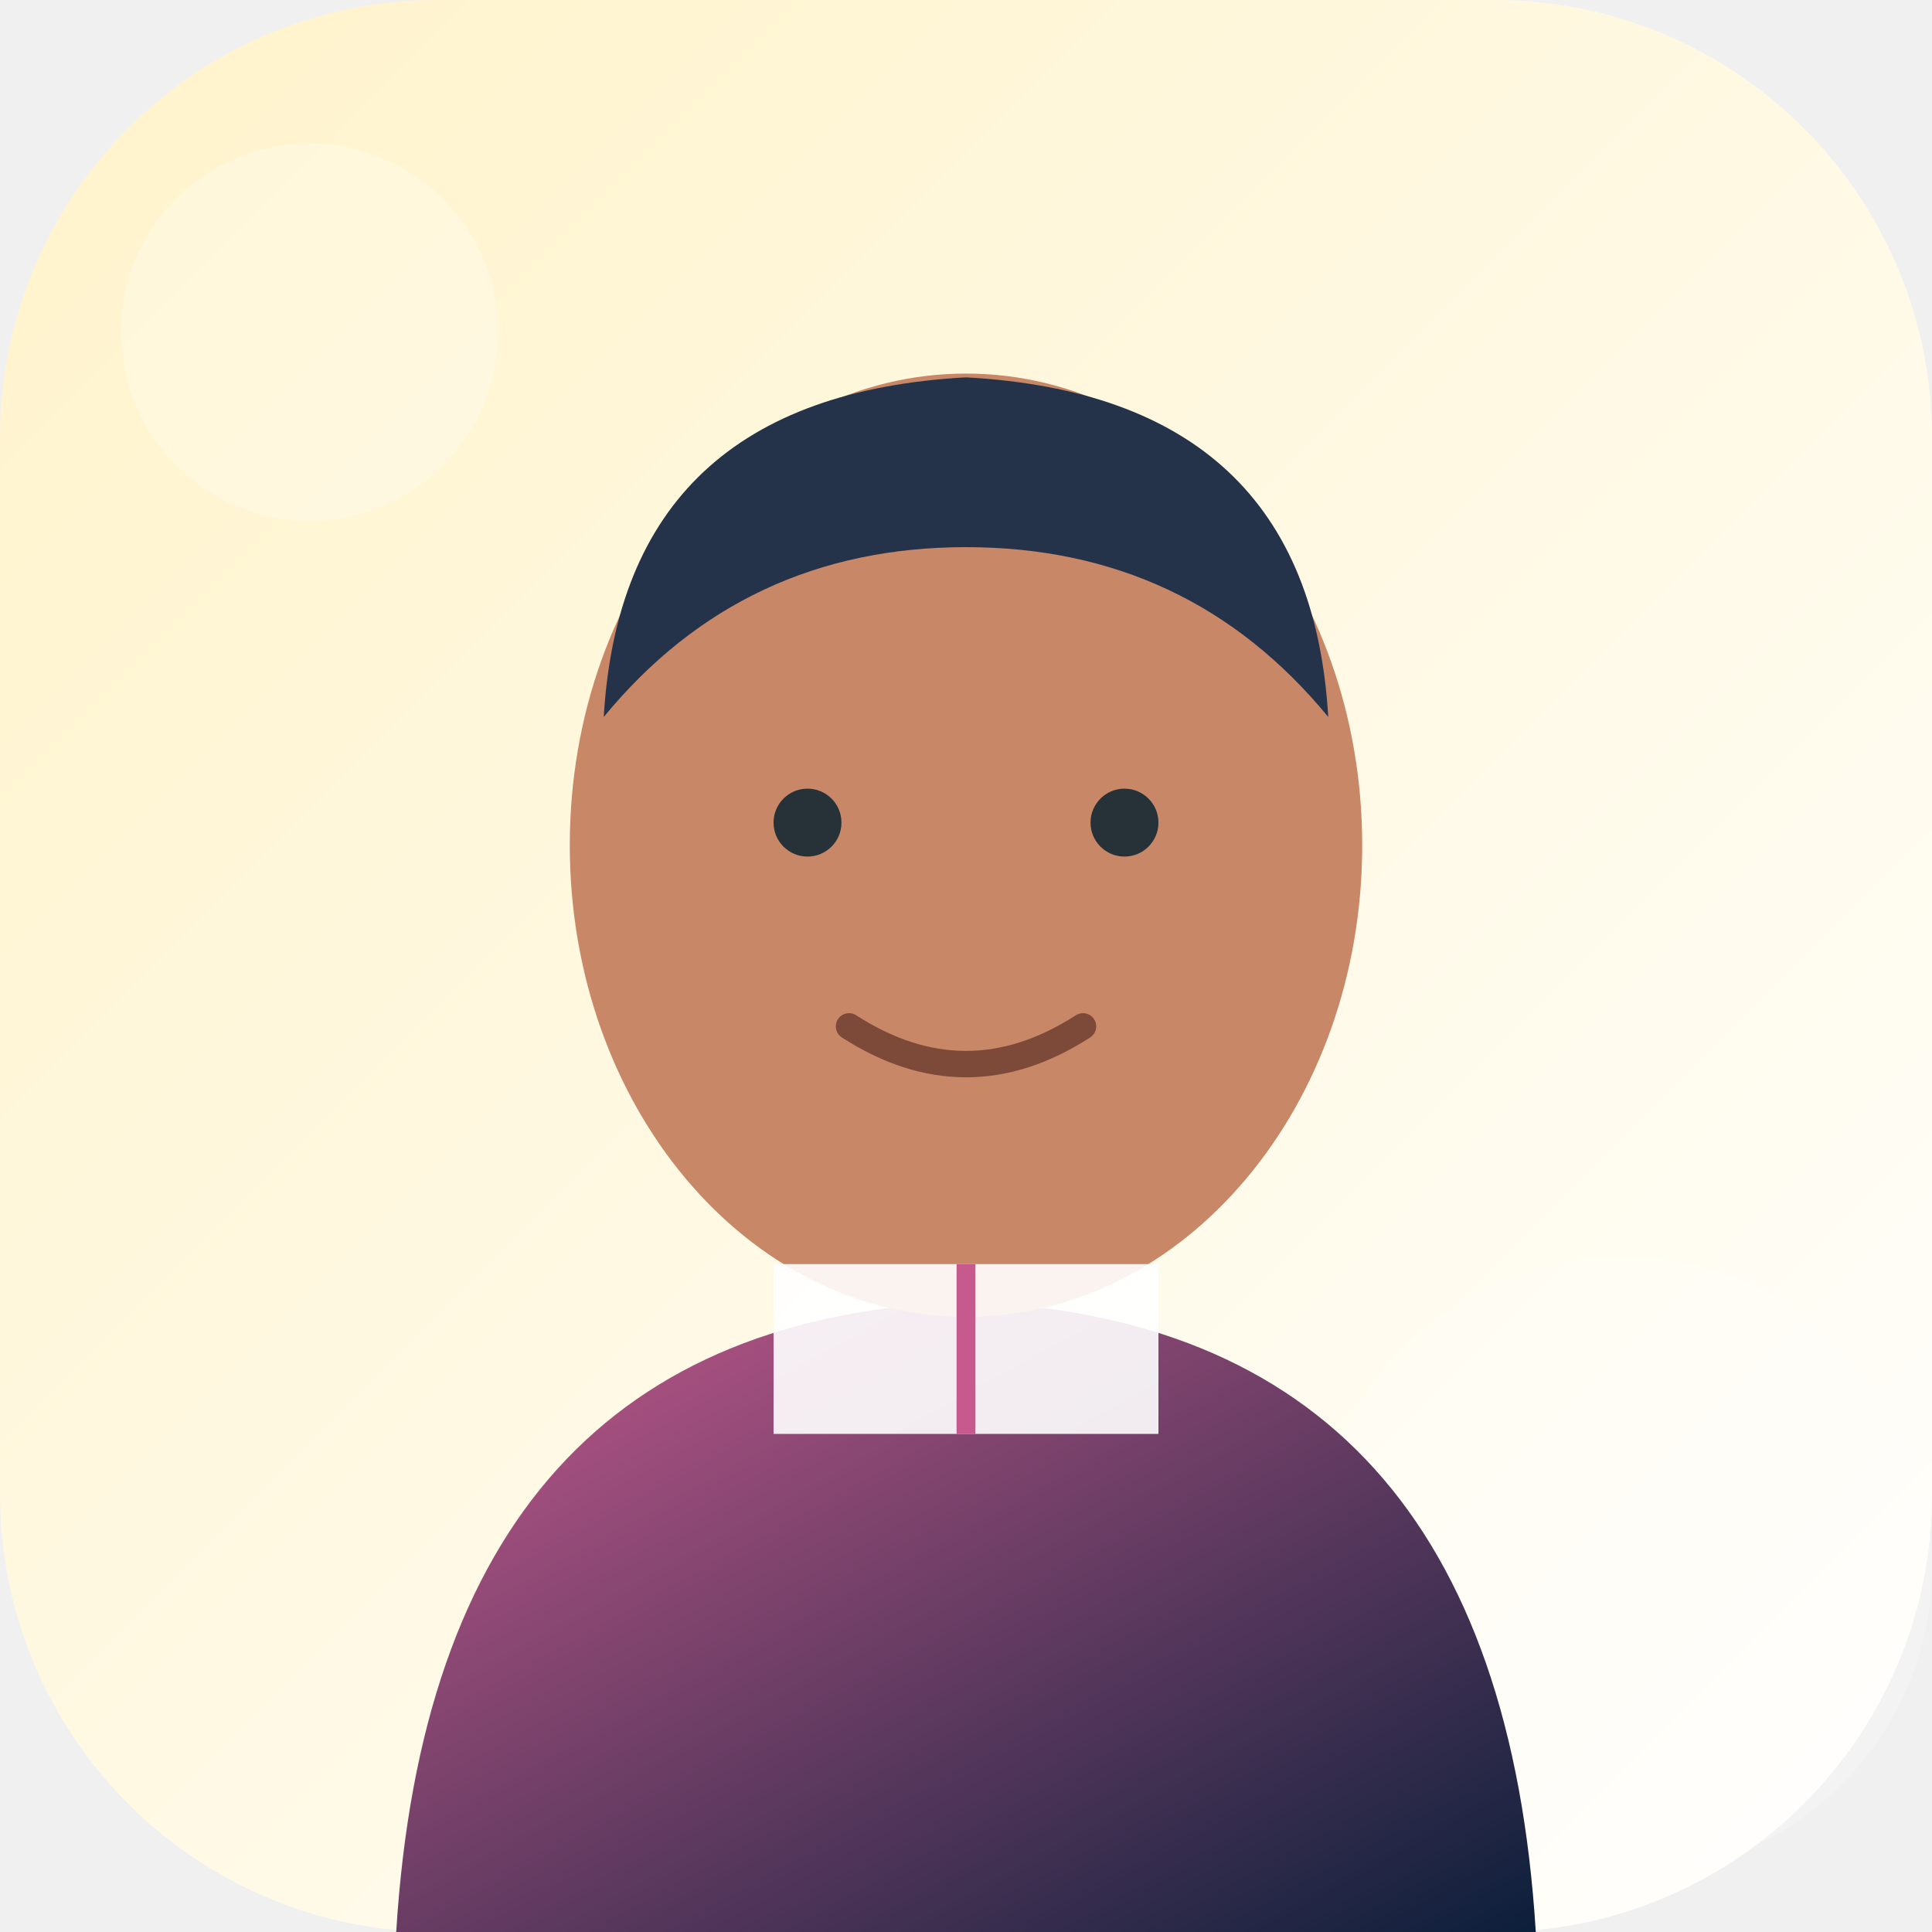
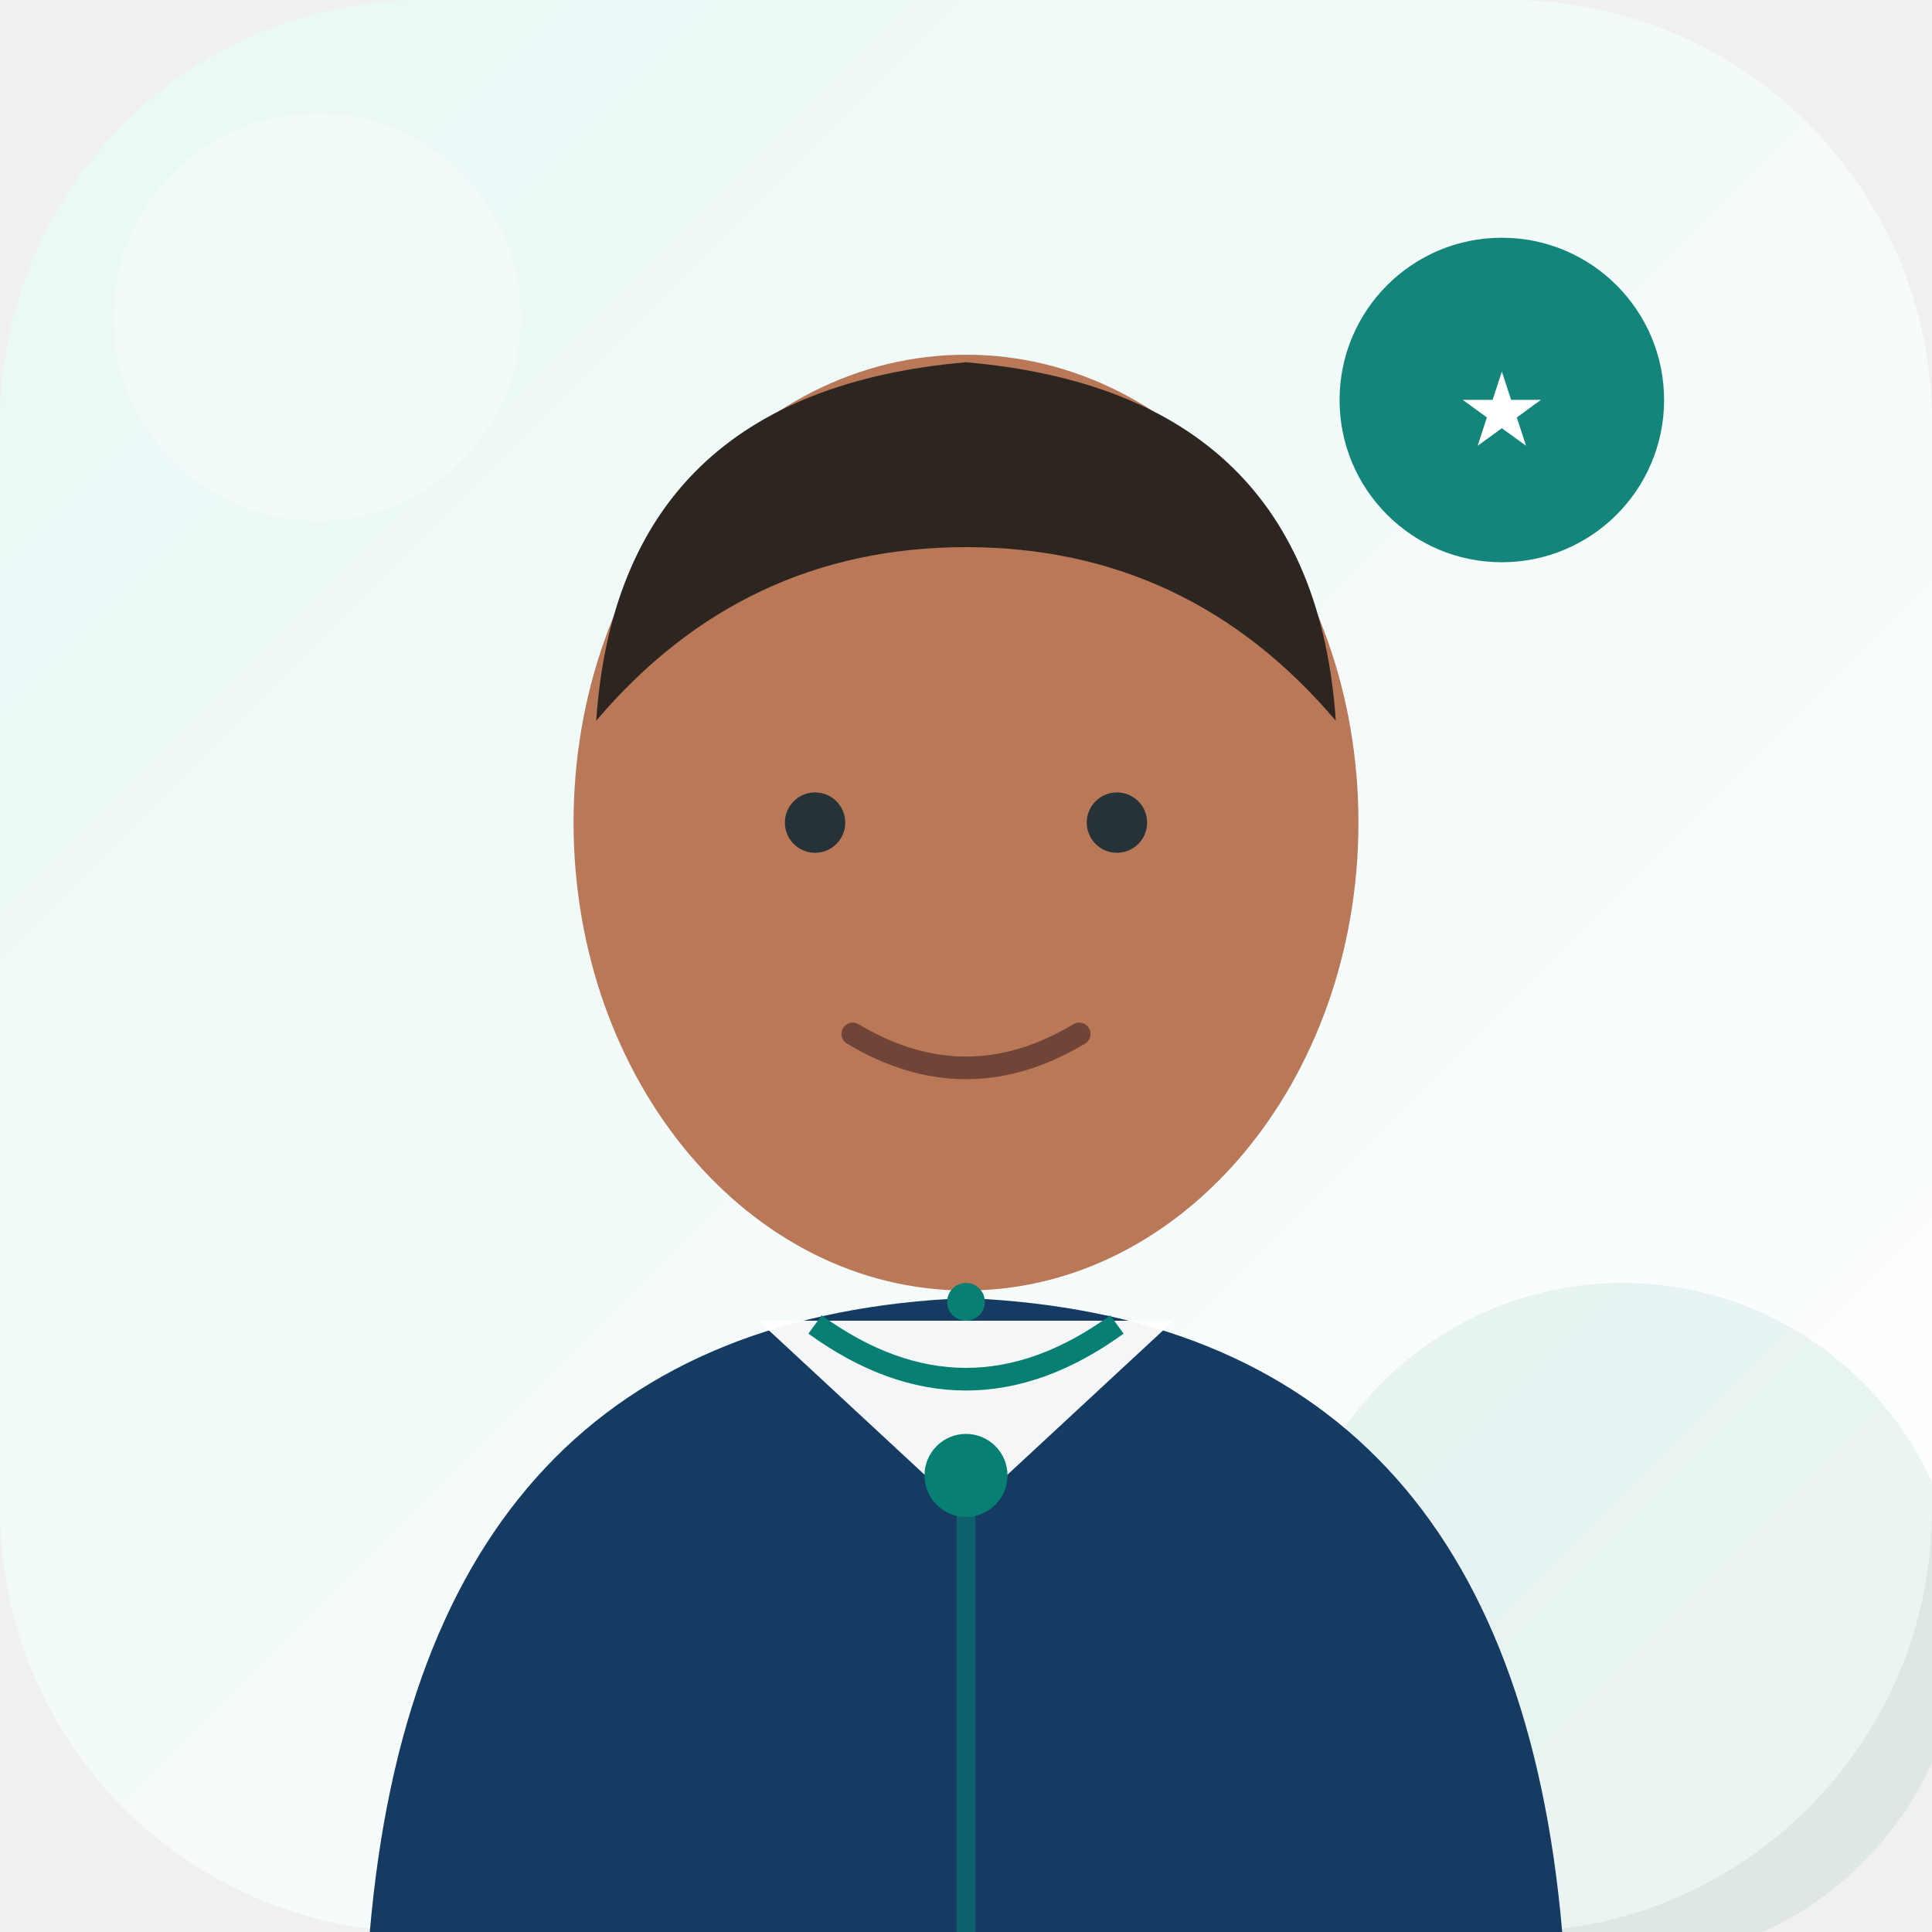
<svg xmlns="http://www.w3.org/2000/svg" viewBox="0 0 512 512">
  <defs>
-     <linearGradient id="b" x2="1" y2="1">
-       <stop stop-color="#fff3c9" />
+     <linearGradient id="g" x1="0" y1="0" x2="1" y2="1">
+       <stop stop-color="#e8f7f5" />
      <stop offset="1" stop-color="#ffffff" />
    </linearGradient>
-     <linearGradient id="s" x2="1" y2="1">
-       <stop stop-color="#c65a8e" />
-       <stop offset="1" stop-color="#0b1f3a" />
-     </linearGradient>
  </defs>
-   <rect width="512" height="512" rx="116" fill="url(#b)" />
-   <circle cx="82" cy="88" r="50" fill="#fff" opacity=".25" />
-   <circle cx="430" cy="415" r="82" fill="#fff" opacity=".18" />
-   <path d="M105 512Q115 350 256 345Q397 350 407 512Z" fill="url(#s)" />
-   <ellipse cx="256" cy="224" rx="105" ry="125" fill="#c88767" />
-   <path d="M160 190Q165 105 256 100Q347 105 352 190Q315 145 256 145Q197 145 160 190Z" fill="#25334a" />
-   <circle cx="214" cy="218" r="9" fill="#263238" />
-   <circle cx="298" cy="218" r="9" fill="#263238" />
-   <path d="M225 272Q256 292 287 272" fill="none" stroke="#7d4938" stroke-width="7" stroke-linecap="round" />
-   <path d="M205 335h102v45H205z" rx="12" fill="#fff" opacity=".9" />
-   <path d="M256 335v45" stroke="#c65a8e" stroke-width="5" />
+   <rect width="512" height="512" rx="112" fill="url(#g)" />
+   <circle cx="84" cy="84" r="54" fill="#fff" opacity=".30" />
+   <circle cx="430" cy="430" r="90" fill="#087f73" opacity=".08" />
+   <circle cx="398" cy="106" r="43" fill="#087f73" opacity=".95" />
+   <text x="398" y="118" text-anchor="middle" font-family="Arial,sans-serif" font-size="27" font-weight="700" fill="#fff">★</text>
+   <path d="M98 512Q112 350 256 344Q400 350 414 512Z" fill="#163b63" />
+   <path d="M201 350L256 401L311 350" fill="#ffffff" opacity=".95" />
+   <path d="M256 401V512" stroke="#087f73" stroke-width="5" opacity=".55" />
+   <ellipse cx="256" cy="218" rx="104" ry="124" fill="#b97858" />
+   <path d="M158 191Q164 104 256 96Q348 104 354 191Q315 145 256 145Q197 145 158 191Z" fill="#2c2520" />
+   <circle cx="216" cy="218" r="8" fill="#263238" />
+   <circle cx="296" cy="218" r="8" fill="#263238" />
+   <path d="M226 274Q256 292 286 274" fill="none" stroke="#704537" stroke-width="6" stroke-linecap="round" />
+   <path d="M216 351Q256 380 296 351" fill="none" stroke="#087f73" stroke-width="6" />
+   <circle cx="256" cy="391" r="11" fill="#087f73" />
+   <circle cx="256" cy="345" r="5" fill="#087f73" />
</svg>
